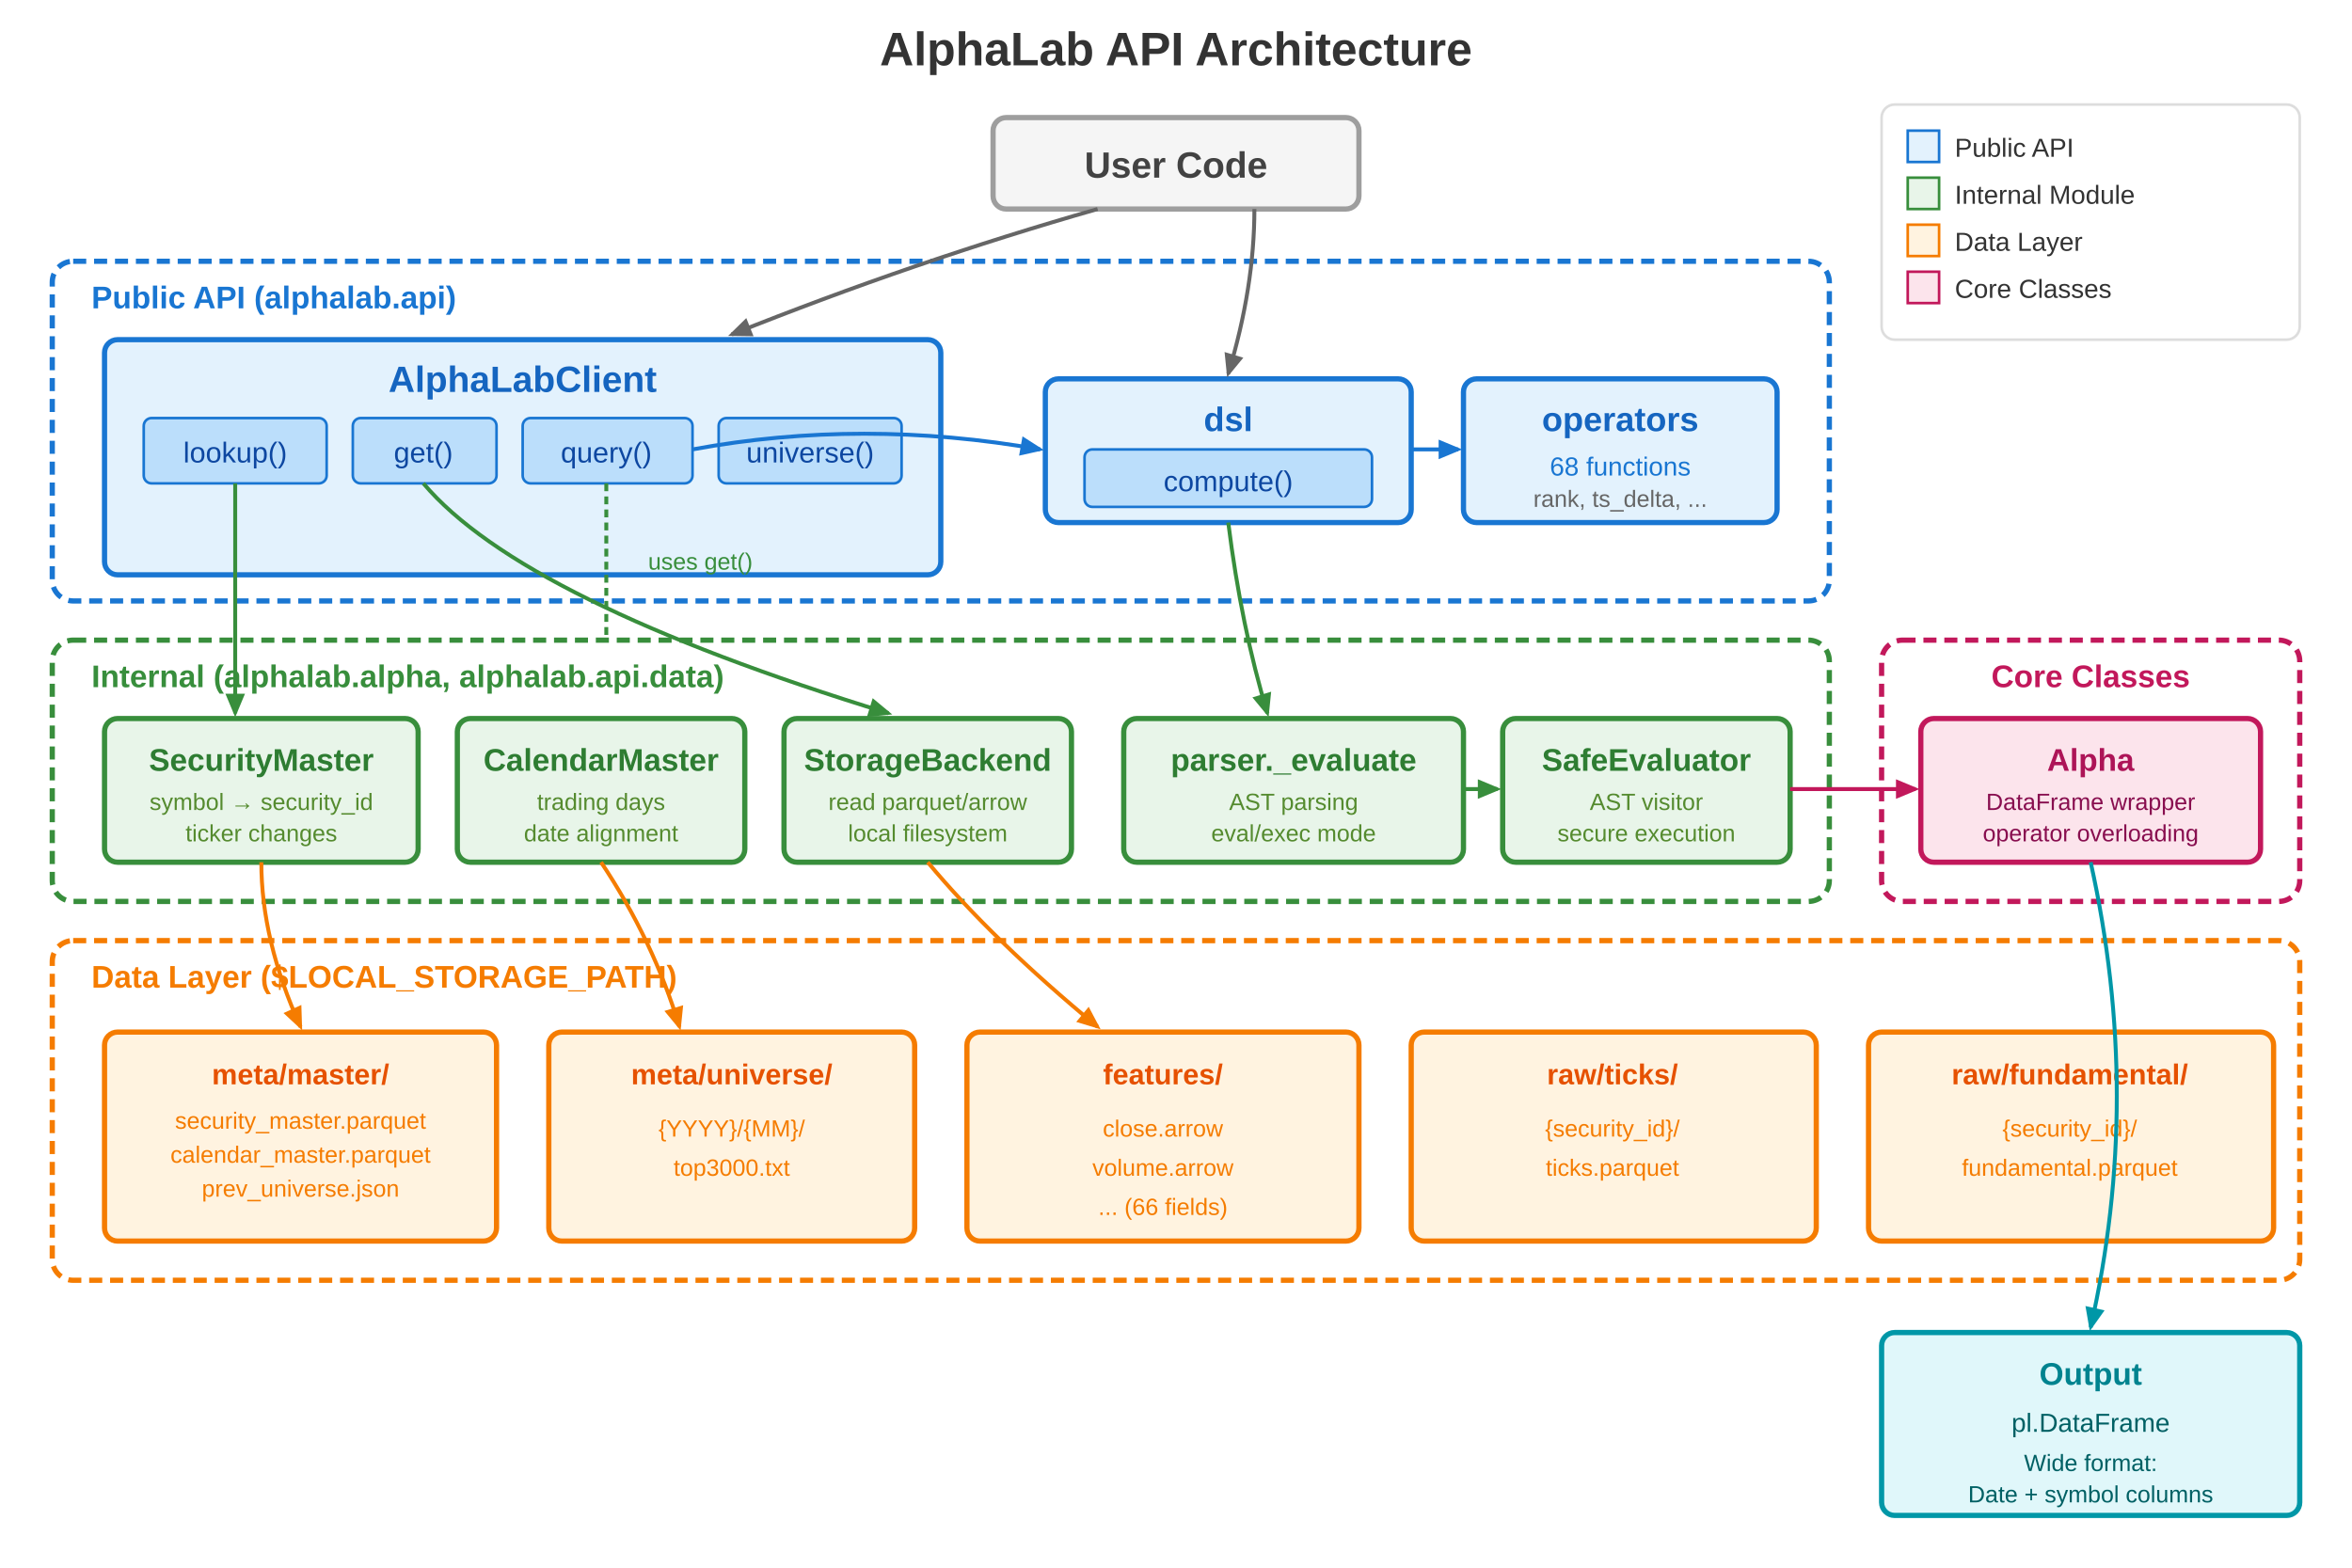
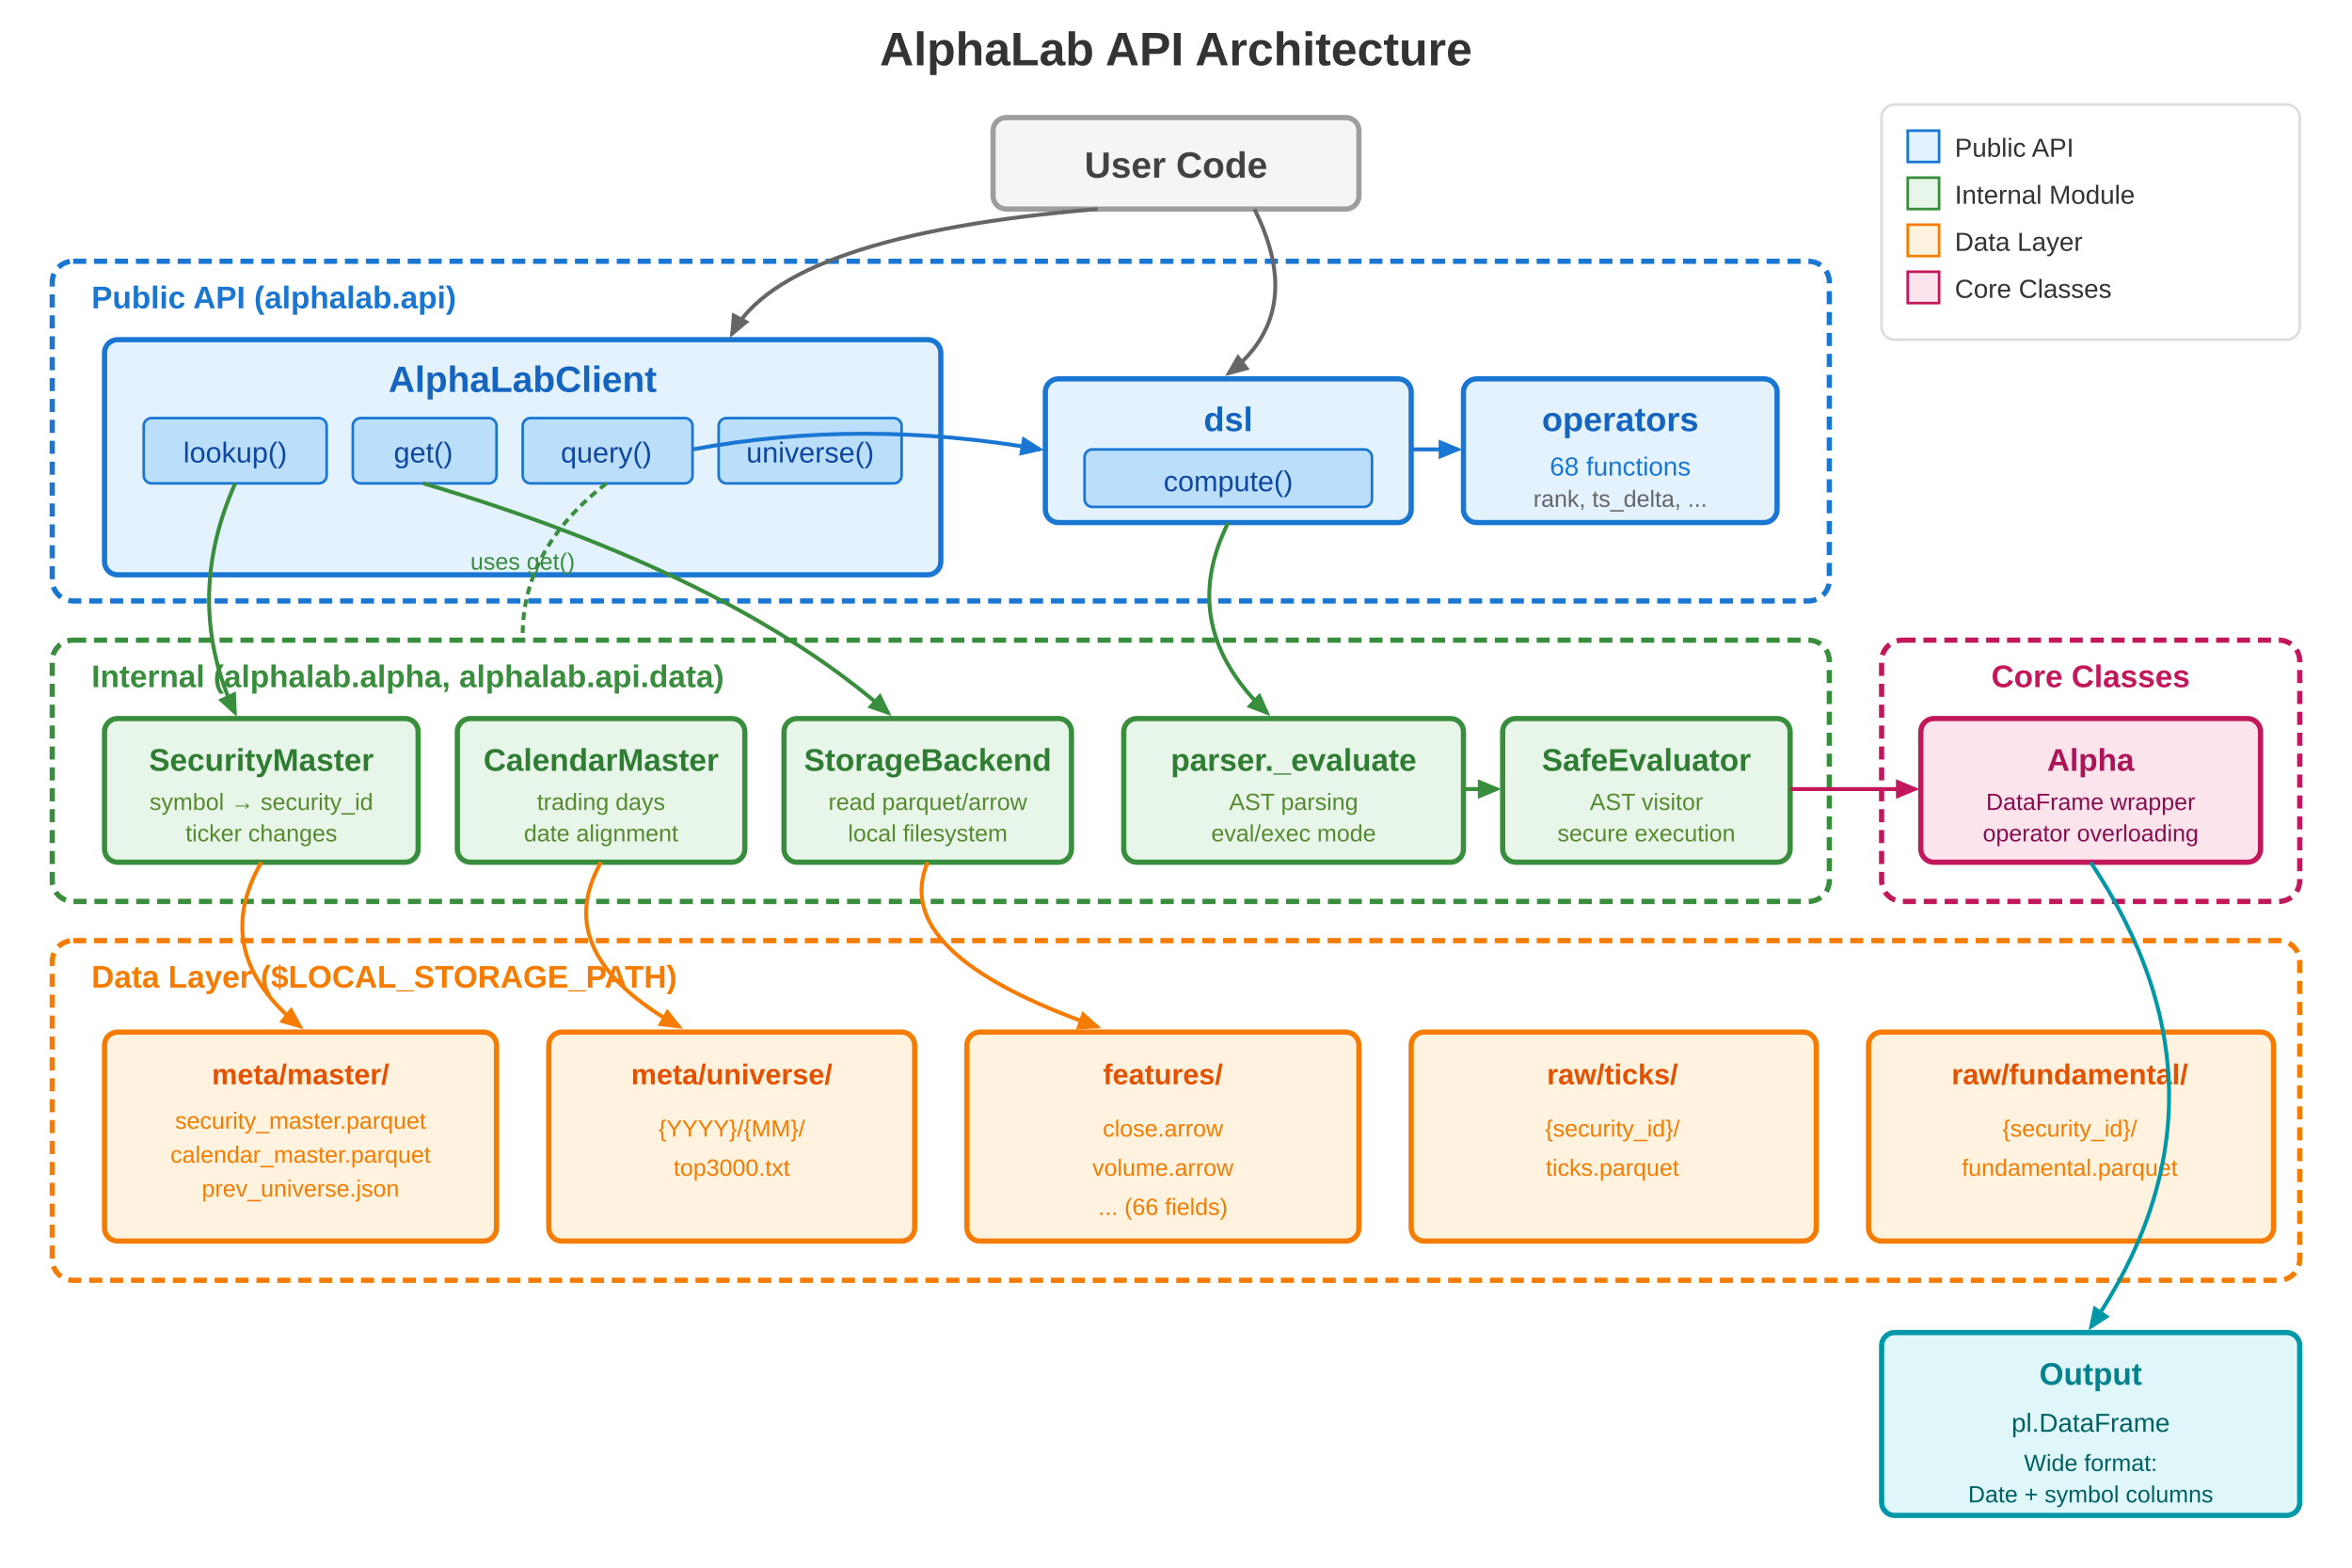
<svg xmlns="http://www.w3.org/2000/svg" viewBox="0 0 900 600">
  <defs>
    <marker id="arrow" markerWidth="6" markerHeight="5" refX="5" refY="2.5" orient="auto">
      <polygon points="0 0, 6 2.5, 0 5" fill="#666" />
    </marker>
    <marker id="arrow-blue" markerWidth="6" markerHeight="5" refX="5" refY="2.5" orient="auto">
      <polygon points="0 0, 6 2.5, 0 5" fill="#1976d2" />
    </marker>
    <marker id="arrow-green" markerWidth="6" markerHeight="5" refX="5" refY="2.5" orient="auto">
      <polygon points="0 0, 6 2.5, 0 5" fill="#388e3c" />
    </marker>
    <marker id="arrow-pink" markerWidth="6" markerHeight="5" refX="5" refY="2.5" orient="auto">
      <polygon points="0 0, 6 2.5, 0 5" fill="#c2185b" />
    </marker>
    <marker id="arrow-orange" markerWidth="6" markerHeight="5" refX="5" refY="2.5" orient="auto">
      <polygon points="0 0, 6 2.5, 0 5" fill="#f57c00" />
    </marker>
    <marker id="arrow-cyan" markerWidth="6" markerHeight="5" refX="5" refY="2.5" orient="auto">
      <polygon points="0 0, 6 2.5, 0 5" fill="#0097a7" />
    </marker>
  </defs>
  <text x="450" y="25" text-anchor="middle" font-family="Arial, sans-serif" font-size="18" font-weight="bold" fill="#333">AlphaLab API Architecture</text>
  <rect x="720" y="40" width="160" height="90" rx="5" fill="none" stroke="#ddd" stroke-width="1" />
  <rect x="730" y="50" width="12" height="12" fill="#e3f2fd" stroke="#1976d2" />
  <text x="748" y="60" font-family="Arial, sans-serif" font-size="10" fill="#333">Public API</text>
  <rect x="730" y="68" width="12" height="12" fill="#e8f5e9" stroke="#388e3c" />
  <text x="748" y="78" font-family="Arial, sans-serif" font-size="10" fill="#333">Internal Module</text>
  <rect x="730" y="86" width="12" height="12" fill="#fff3e0" stroke="#f57c00" />
  <text x="748" y="96" font-family="Arial, sans-serif" font-size="10" fill="#333">Data Layer</text>
  <rect x="730" y="104" width="12" height="12" fill="#fce4ec" stroke="#c2185b" />
  <text x="748" y="114" font-family="Arial, sans-serif" font-size="10" fill="#333">Core Classes</text>
  <rect x="380" y="45" width="140" height="35" rx="5" fill="#f5f5f5" stroke="#9e9e9e" stroke-width="2" />
  <text x="450" y="68" text-anchor="middle" font-family="Arial, sans-serif" font-size="14" font-weight="bold" fill="#424242">User Code</text>
  <rect x="20" y="100" width="680" height="130" rx="8" fill="none" stroke="#1976d2" stroke-width="2" stroke-dasharray="5,3" />
  <text x="35" y="118" font-family="Arial, sans-serif" font-size="12" font-weight="bold" fill="#1976d2">Public API (alphalab.api)</text>
  <rect x="40" y="130" width="320" height="90" rx="5" fill="#e3f2fd" stroke="#1976d2" stroke-width="2" />
  <text x="200" y="150" text-anchor="middle" font-family="Arial, sans-serif" font-size="14" font-weight="bold" fill="#1565c0">AlphaLabClient</text>
  <rect x="55" y="160" width="70" height="25" rx="3" fill="#bbdefb" stroke="#1976d2" />
  <text x="90" y="177" text-anchor="middle" font-family="Arial, sans-serif" font-size="11" fill="#0d47a1">lookup()</text>
  <rect x="135" y="160" width="55" height="25" rx="3" fill="#bbdefb" stroke="#1976d2" />
  <text x="162" y="177" text-anchor="middle" font-family="Arial, sans-serif" font-size="11" fill="#0d47a1">get()</text>
  <rect x="200" y="160" width="65" height="25" rx="3" fill="#bbdefb" stroke="#1976d2" />
  <text x="232" y="177" text-anchor="middle" font-family="Arial, sans-serif" font-size="11" fill="#0d47a1">query()</text>
  <rect x="275" y="160" width="70" height="25" rx="3" fill="#bbdefb" stroke="#1976d2" />
  <text x="310" y="177" text-anchor="middle" font-family="Arial, sans-serif" font-size="11" fill="#0d47a1">universe()</text>
  <rect x="400" y="145" width="140" height="55" rx="5" fill="#e3f2fd" stroke="#1976d2" stroke-width="2" />
  <text x="470" y="165" text-anchor="middle" font-family="Arial, sans-serif" font-size="13" font-weight="bold" fill="#1565c0">dsl</text>
  <rect x="415" y="172" width="110" height="22" rx="3" fill="#bbdefb" stroke="#1976d2" />
  <text x="470" y="188" text-anchor="middle" font-family="Arial, sans-serif" font-size="11" fill="#0d47a1">compute()</text>
  <rect x="560" y="145" width="120" height="55" rx="5" fill="#e3f2fd" stroke="#1976d2" stroke-width="2" />
  <text x="620" y="165" text-anchor="middle" font-family="Arial, sans-serif" font-size="13" font-weight="bold" fill="#1565c0">operators</text>
  <text x="620" y="182" text-anchor="middle" font-family="Arial, sans-serif" font-size="10" fill="#1976d2">68 functions</text>
  <text x="620" y="194" text-anchor="middle" font-family="Arial, sans-serif" font-size="9" fill="#666">rank, ts_delta, ...</text>
-   <path d="M 420 80 Q 350 100 280 128" stroke="#666" stroke-width="1.5" fill="none" marker-end="url(#arrow)" />
-   <path d="M 480 80 Q 480 110 470 143" stroke="#666" stroke-width="1.5" fill="none" marker-end="url(#arrow)" />
+   <path d="M 420 80 Q 300 90 280 128" stroke="#666" stroke-width="1.5" fill="none" marker-end="url(#arrow)" />
+   <path d="M 480 80 Q 500 120 470 143" stroke="#666" stroke-width="1.5" fill="none" marker-end="url(#arrow)" />
  <path d="M 265 172 Q 330 160 398 172" stroke="#1976d2" stroke-width="1.5" fill="none" marker-end="url(#arrow-blue)" />
  <path d="M 540 172 Q 550 172 558 172" stroke="#1976d2" stroke-width="1.5" fill="none" marker-end="url(#arrow-blue)" />
  <rect x="20" y="245" width="680" height="100" rx="8" fill="none" stroke="#388e3c" stroke-width="2" stroke-dasharray="5,3" />
  <text x="35" y="263" font-family="Arial, sans-serif" font-size="12" font-weight="bold" fill="#388e3c">Internal (alphalab.alpha, alphalab.api.data)</text>
  <rect x="40" y="275" width="120" height="55" rx="5" fill="#e8f5e9" stroke="#388e3c" stroke-width="2" />
  <text x="100" y="295" text-anchor="middle" font-family="Arial, sans-serif" font-size="12" font-weight="bold" fill="#2e7d32">SecurityMaster</text>
  <text x="100" y="310" text-anchor="middle" font-family="Arial, sans-serif" font-size="9" fill="#558b2f">symbol → security_id</text>
  <text x="100" y="322" text-anchor="middle" font-family="Arial, sans-serif" font-size="9" fill="#558b2f">ticker changes</text>
  <rect x="175" y="275" width="110" height="55" rx="5" fill="#e8f5e9" stroke="#388e3c" stroke-width="2" />
  <text x="230" y="295" text-anchor="middle" font-family="Arial, sans-serif" font-size="12" font-weight="bold" fill="#2e7d32">CalendarMaster</text>
  <text x="230" y="310" text-anchor="middle" font-family="Arial, sans-serif" font-size="9" fill="#558b2f">trading days</text>
  <text x="230" y="322" text-anchor="middle" font-family="Arial, sans-serif" font-size="9" fill="#558b2f">date alignment</text>
  <rect x="300" y="275" width="110" height="55" rx="5" fill="#e8f5e9" stroke="#388e3c" stroke-width="2" />
  <text x="355" y="295" text-anchor="middle" font-family="Arial, sans-serif" font-size="12" font-weight="bold" fill="#2e7d32">StorageBackend</text>
  <text x="355" y="310" text-anchor="middle" font-family="Arial, sans-serif" font-size="9" fill="#558b2f">read parquet/arrow</text>
  <text x="355" y="322" text-anchor="middle" font-family="Arial, sans-serif" font-size="9" fill="#558b2f">local filesystem</text>
  <rect x="430" y="275" width="130" height="55" rx="5" fill="#e8f5e9" stroke="#388e3c" stroke-width="2" />
  <text x="495" y="295" text-anchor="middle" font-family="Arial, sans-serif" font-size="12" font-weight="bold" fill="#2e7d32">parser._evaluate</text>
  <text x="495" y="310" text-anchor="middle" font-family="Arial, sans-serif" font-size="9" fill="#558b2f">AST parsing</text>
  <text x="495" y="322" text-anchor="middle" font-family="Arial, sans-serif" font-size="9" fill="#558b2f">eval/exec mode</text>
  <rect x="575" y="275" width="110" height="55" rx="5" fill="#e8f5e9" stroke="#388e3c" stroke-width="2" />
  <text x="630" y="295" text-anchor="middle" font-family="Arial, sans-serif" font-size="12" font-weight="bold" fill="#2e7d32">SafeEvaluator</text>
  <text x="630" y="310" text-anchor="middle" font-family="Arial, sans-serif" font-size="9" fill="#558b2f">AST visitor</text>
  <text x="630" y="322" text-anchor="middle" font-family="Arial, sans-serif" font-size="9" fill="#558b2f">secure execution</text>
-   <path d="M 90 185 Q 90 230 90 273" stroke="#388e3c" stroke-width="1.5" fill="none" marker-end="url(#arrow-green)" />
-   <path d="M 162 185 Q 200 230 340 273" stroke="#388e3c" stroke-width="1.5" fill="none" marker-end="url(#arrow-green)" />
-   <path d="M 232 185 Q 232 210 232 243" stroke="#388e3c" stroke-width="1.5" fill="none" stroke-dasharray="3,2" />
-   <text x="248" y="218" font-family="Arial, sans-serif" font-size="9" fill="#388e3c">uses get()</text>
-   <path d="M 470 200 Q 475 240 485 273" stroke="#388e3c" stroke-width="1.5" fill="none" marker-end="url(#arrow-green)" />
+   <path d="M 90 185 Q 70 230 90 273" stroke="#388e3c" stroke-width="1.5" fill="none" marker-end="url(#arrow-green)" />
+   <path d="M 162 185 Q 280 220 340 273" stroke="#388e3c" stroke-width="1.5" fill="none" marker-end="url(#arrow-green)" />
+   <path d="M 232 185 Q 200 210 200 243" stroke="#388e3c" stroke-width="1.5" fill="none" stroke-dasharray="3,2" />
+   <text x="180" y="218" font-family="Arial, sans-serif" font-size="9" fill="#388e3c">uses get()</text>
+   <path d="M 470 200 Q 450 240 485 273" stroke="#388e3c" stroke-width="1.5" fill="none" marker-end="url(#arrow-green)" />
  <path d="M 560 302 Q 567 302 573 302" stroke="#388e3c" stroke-width="1.5" fill="none" marker-end="url(#arrow-green)" />
  <rect x="720" y="245" width="160" height="100" rx="8" fill="none" stroke="#c2185b" stroke-width="2" stroke-dasharray="5,3" />
  <text x="800" y="263" text-anchor="middle" font-family="Arial, sans-serif" font-size="12" font-weight="bold" fill="#c2185b">Core Classes</text>
  <rect x="735" y="275" width="130" height="55" rx="5" fill="#fce4ec" stroke="#c2185b" stroke-width="2" />
  <text x="800" y="295" text-anchor="middle" font-family="Arial, sans-serif" font-size="12" font-weight="bold" fill="#ad1457">Alpha</text>
  <text x="800" y="310" text-anchor="middle" font-family="Arial, sans-serif" font-size="9" fill="#880e4f">DataFrame wrapper</text>
  <text x="800" y="322" text-anchor="middle" font-family="Arial, sans-serif" font-size="9" fill="#880e4f">operator overloading</text>
  <path d="M 685 302 Q 710 302 733 302" stroke="#c2185b" stroke-width="1.5" fill="none" marker-end="url(#arrow-pink)" />
  <rect x="20" y="360" width="860" height="130" rx="8" fill="none" stroke="#f57c00" stroke-width="2" stroke-dasharray="5,3" />
  <text x="35" y="378" font-family="Arial, sans-serif" font-size="12" font-weight="bold" fill="#f57c00">Data Layer ($LOCAL_STORAGE_PATH)</text>
  <rect x="40" y="395" width="150" height="80" rx="5" fill="#fff3e0" stroke="#f57c00" stroke-width="2" />
  <text x="115" y="415" text-anchor="middle" font-family="Arial, sans-serif" font-size="11" font-weight="bold" fill="#e65100">meta/master/</text>
  <text x="115" y="432" text-anchor="middle" font-family="Arial, sans-serif" font-size="9" fill="#f57c00">security_master.parquet</text>
  <text x="115" y="445" text-anchor="middle" font-family="Arial, sans-serif" font-size="9" fill="#f57c00">calendar_master.parquet</text>
  <text x="115" y="458" text-anchor="middle" font-family="Arial, sans-serif" font-size="9" fill="#f57c00">prev_universe.json</text>
  <rect x="210" y="395" width="140" height="80" rx="5" fill="#fff3e0" stroke="#f57c00" stroke-width="2" />
  <text x="280" y="415" text-anchor="middle" font-family="Arial, sans-serif" font-size="11" font-weight="bold" fill="#e65100">meta/universe/</text>
  <text x="280" y="435" text-anchor="middle" font-family="Arial, sans-serif" font-size="9" fill="#f57c00">{YYYY}/{MM}/</text>
  <text x="280" y="450" text-anchor="middle" font-family="Arial, sans-serif" font-size="9" fill="#f57c00">top3000.txt</text>
  <rect x="370" y="395" width="150" height="80" rx="5" fill="#fff3e0" stroke="#f57c00" stroke-width="2" />
  <text x="445" y="415" text-anchor="middle" font-family="Arial, sans-serif" font-size="11" font-weight="bold" fill="#e65100">features/</text>
  <text x="445" y="435" text-anchor="middle" font-family="Arial, sans-serif" font-size="9" fill="#f57c00">close.arrow</text>
  <text x="445" y="450" text-anchor="middle" font-family="Arial, sans-serif" font-size="9" fill="#f57c00">volume.arrow</text>
  <text x="445" y="465" text-anchor="middle" font-family="Arial, sans-serif" font-size="9" fill="#f57c00">... (66 fields)</text>
  <rect x="540" y="395" width="155" height="80" rx="5" fill="#fff3e0" stroke="#f57c00" stroke-width="2" />
  <text x="617" y="415" text-anchor="middle" font-family="Arial, sans-serif" font-size="11" font-weight="bold" fill="#e65100">raw/ticks/</text>
  <text x="617" y="435" text-anchor="middle" font-family="Arial, sans-serif" font-size="9" fill="#f57c00">{security_id}/</text>
  <text x="617" y="450" text-anchor="middle" font-family="Arial, sans-serif" font-size="9" fill="#f57c00">ticks.parquet</text>
  <rect x="715" y="395" width="155" height="80" rx="5" fill="#fff3e0" stroke="#f57c00" stroke-width="2" />
  <text x="792" y="415" text-anchor="middle" font-family="Arial, sans-serif" font-size="11" font-weight="bold" fill="#e65100">raw/fundamental/</text>
  <text x="792" y="435" text-anchor="middle" font-family="Arial, sans-serif" font-size="9" fill="#f57c00">{security_id}/</text>
  <text x="792" y="450" text-anchor="middle" font-family="Arial, sans-serif" font-size="9" fill="#f57c00">fundamental.parquet</text>
-   <path d="M 100 330 Q 100 360 115 393" stroke="#f57c00" stroke-width="1.5" fill="none" marker-end="url(#arrow-orange)" />
-   <path d="M 230 330 Q 250 360 260 393" stroke="#f57c00" stroke-width="1.5" fill="none" marker-end="url(#arrow-orange)" />
-   <path d="M 355 330 Q 380 360 420 393" stroke="#f57c00" stroke-width="1.5" fill="none" marker-end="url(#arrow-orange)" />
+   <path d="M 100 330 Q 80 365 115 393" stroke="#f57c00" stroke-width="1.5" fill="none" marker-end="url(#arrow-orange)" />
+   <path d="M 230 330 Q 210 365 260 393" stroke="#f57c00" stroke-width="1.5" fill="none" marker-end="url(#arrow-orange)" />
+   <path d="M 355 330 Q 340 365 420 393" stroke="#f57c00" stroke-width="1.5" fill="none" marker-end="url(#arrow-orange)" />
  <rect x="720" y="510" width="160" height="70" rx="5" fill="#e0f7fa" stroke="#0097a7" stroke-width="2" />
  <text x="800" y="530" text-anchor="middle" font-family="Arial, sans-serif" font-size="12" font-weight="bold" fill="#00838f">Output</text>
  <text x="800" y="548" text-anchor="middle" font-family="Arial, sans-serif" font-size="10" fill="#006064">pl.DataFrame</text>
  <text x="800" y="563" text-anchor="middle" font-family="Arial, sans-serif" font-size="9" fill="#006064">Wide format:</text>
  <text x="800" y="575" text-anchor="middle" font-family="Arial, sans-serif" font-size="9" fill="#006064">Date + symbol columns</text>
-   <path d="M 800 330 Q 820 420 800 508" stroke="#0097a7" stroke-width="1.5" fill="none" marker-end="url(#arrow-cyan)" />
+   <path d="M 800 330 Q 860 420 800 508" stroke="#0097a7" stroke-width="1.5" fill="none" marker-end="url(#arrow-cyan)" />
</svg>
